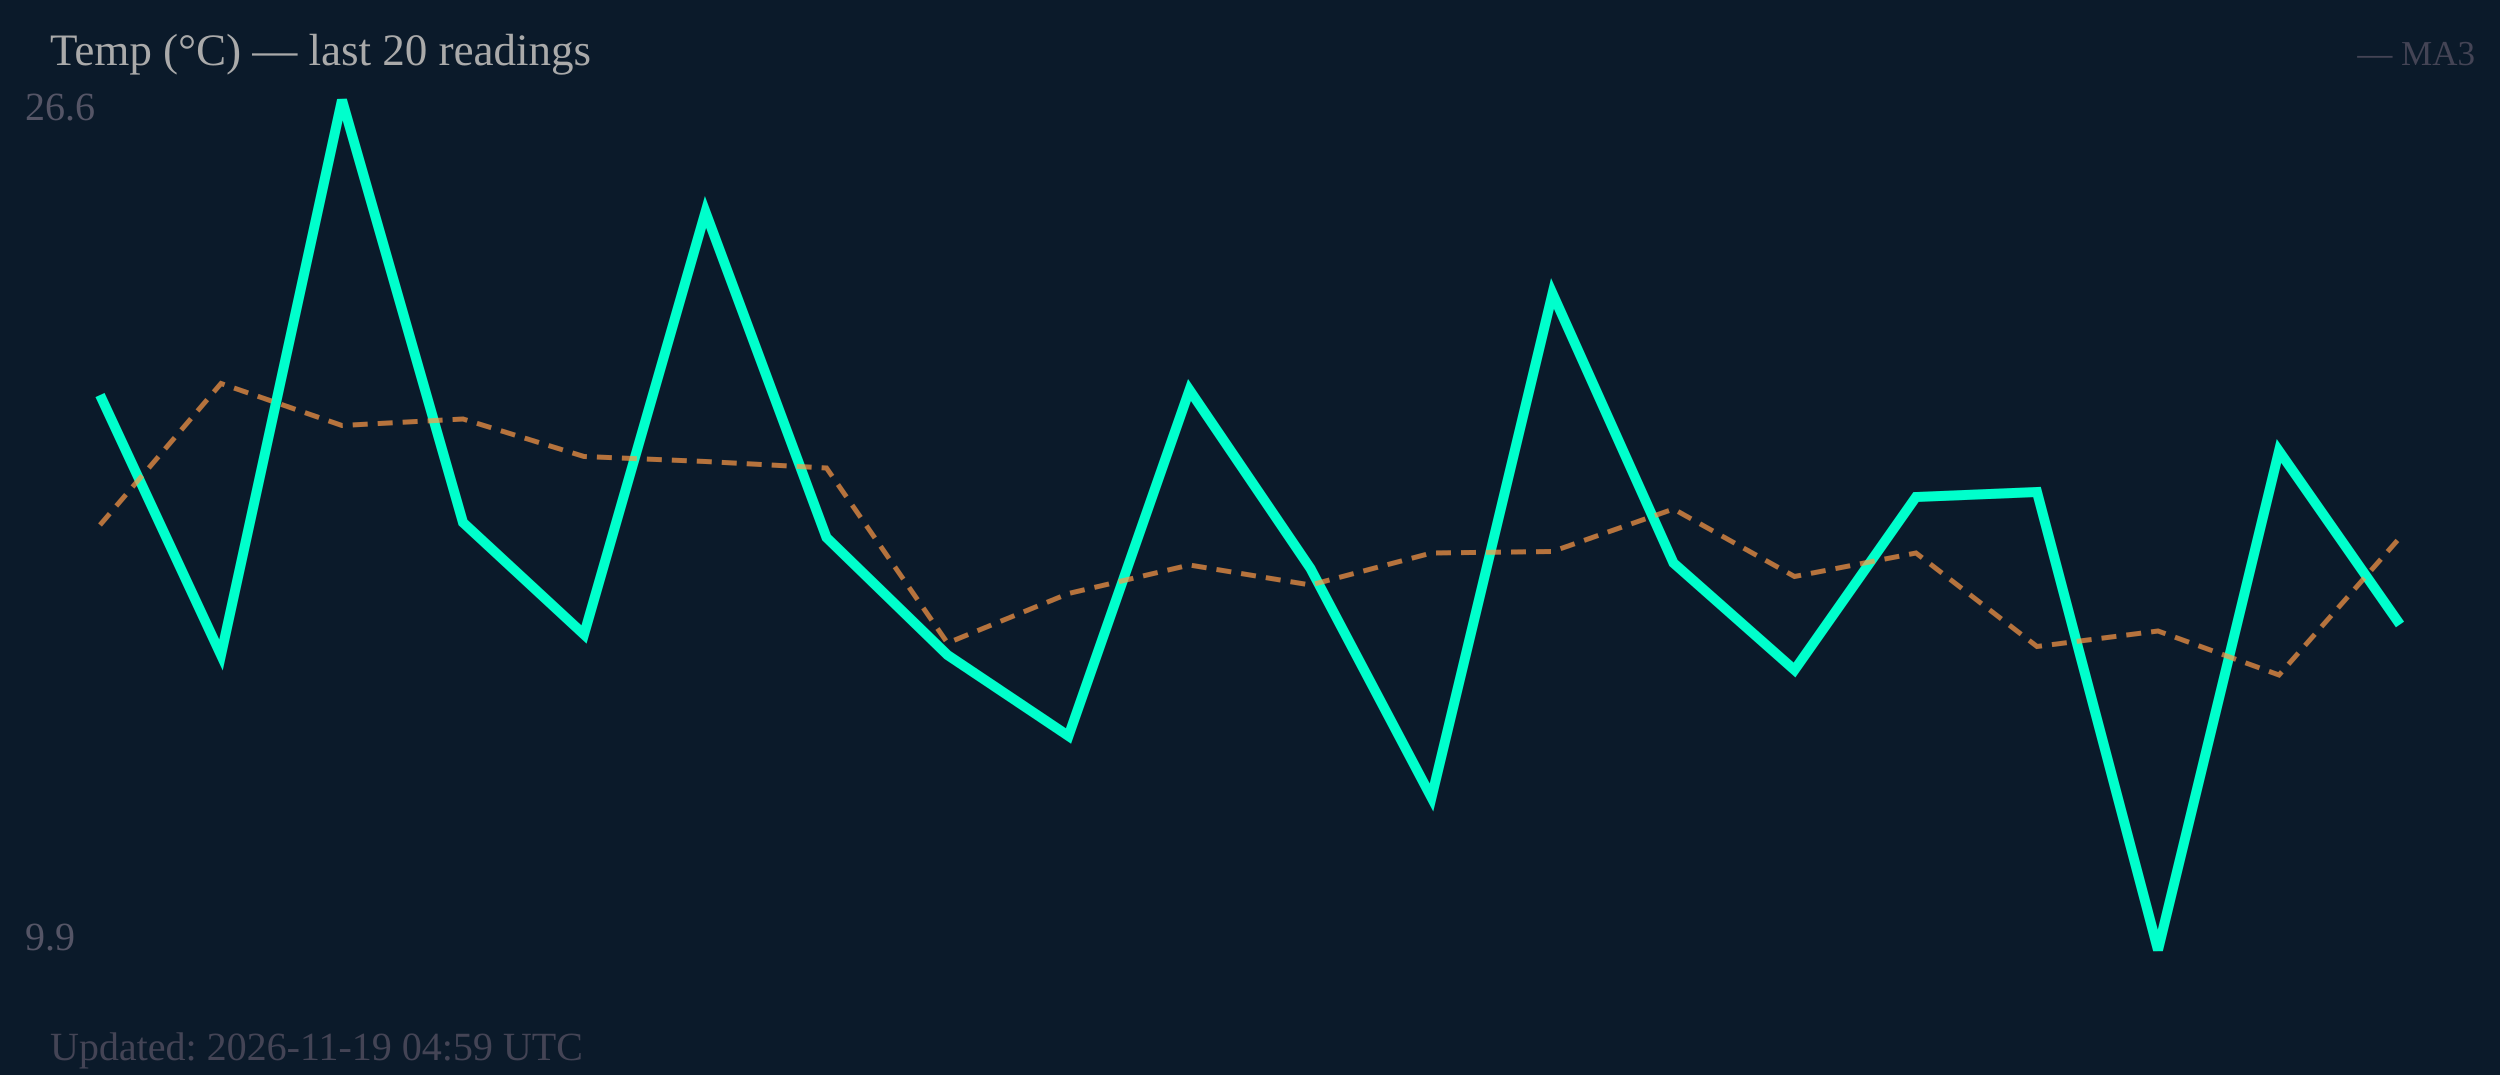
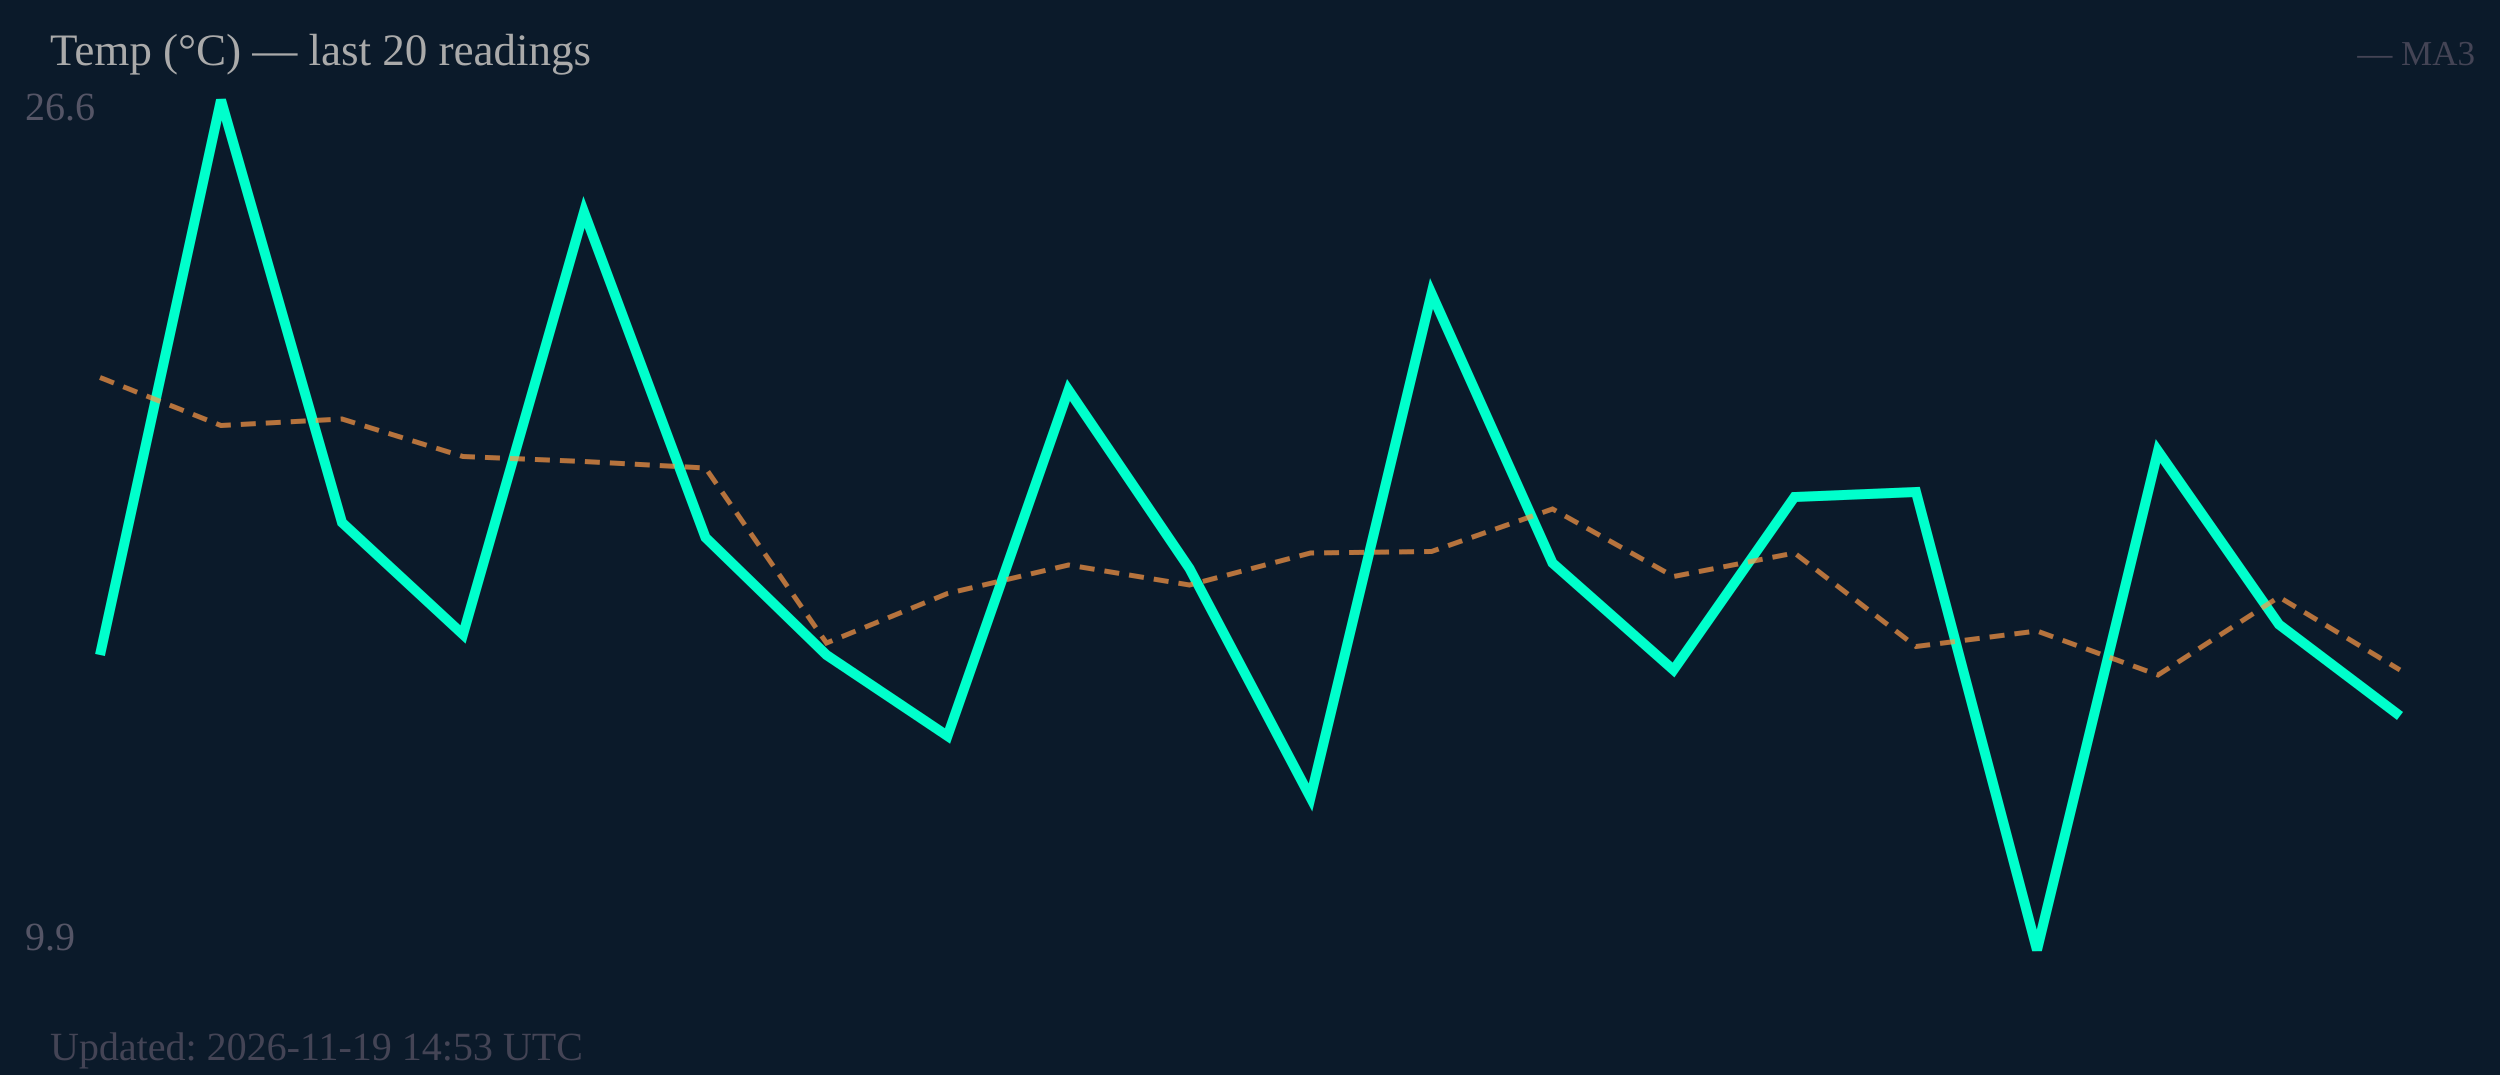
<svg xmlns="http://www.w3.org/2000/svg" width="500" height="215" viewBox="0 0 500 215">
  <rect width="500" height="215" fill="#0b1a2a" />
  <text x="5" y="24" font-size="8" fill="#556">26.6</text>
  <text x="5" y="190" font-size="8" fill="#556">9.9</text>
-   <polyline fill="none" stroke="#00ffcc" stroke-width="2" points="20.0,79.0 44.2,131.0 68.4,20.0 92.6,104.5 116.8,126.9 141.1,42.4 165.3,107.5 189.5,131.0 213.7,147.2 237.9,78.0 262.1,113.7 286.3,159.5 310.5,58.7 334.7,112.6 358.9,134.0 383.2,99.4 407.4,98.4 431.6,190.0 455.8,90.2 480.0,124.9" />
-   <polyline fill="none" stroke="#ff9944" stroke-width="1" stroke-dasharray="3,2" opacity="0.7" points="20.0,105.0 44.2,76.7 68.4,85.1 92.6,83.8 116.8,91.3 141.1,92.3 165.3,93.6 189.5,128.6 213.7,118.7 237.9,113.0 262.1,117.0 286.3,110.6 310.5,110.3 334.7,101.8 358.9,115.3 383.2,110.6 407.4,129.3 431.6,126.2 455.8,135.0 480.0,107.5" />
+   <polyline fill="none" stroke="#00ffcc" stroke-width="2" points="20.0,131.0 44.2,20.0 68.4,104.5 92.6,126.9 116.8,42.4 141.1,107.5 165.3,131.0 189.5,147.2 213.7,78.0 237.9,113.7 262.1,159.5 286.3,58.7 310.5,112.6 334.7,134.0 358.9,99.4 383.2,98.4 407.4,190.0 431.6,90.2 455.8,124.9 480.0,143.2" />
+   <polyline fill="none" stroke="#ff9944" stroke-width="1" stroke-dasharray="3,2" opacity="0.7" points="20.0,75.5 44.2,85.1 68.4,83.8 92.6,91.3 116.8,92.3 141.1,93.6 165.3,128.6 189.5,118.7 213.7,113.0 237.9,117.0 262.1,110.6 286.3,110.3 310.5,101.8 334.7,115.3 358.9,110.6 383.2,129.3 407.4,126.2 431.6,135.0 455.8,119.4 480.0,134.0" />
  <text x="10" y="13" font-size="9" fill="#aaa">Temp (°C) — last 20 readings</text>
  <text x="495" y="13" font-size="7" fill="#445" text-anchor="end">— MA3</text>
-   <text x="10" y="212" font-size="8" fill="#445">Updated: 2026-11-19 04:59 UTC</text>
+   <text x="10" y="212" font-size="8" fill="#445">Updated: 2026-11-19 14:53 UTC</text>
</svg>
